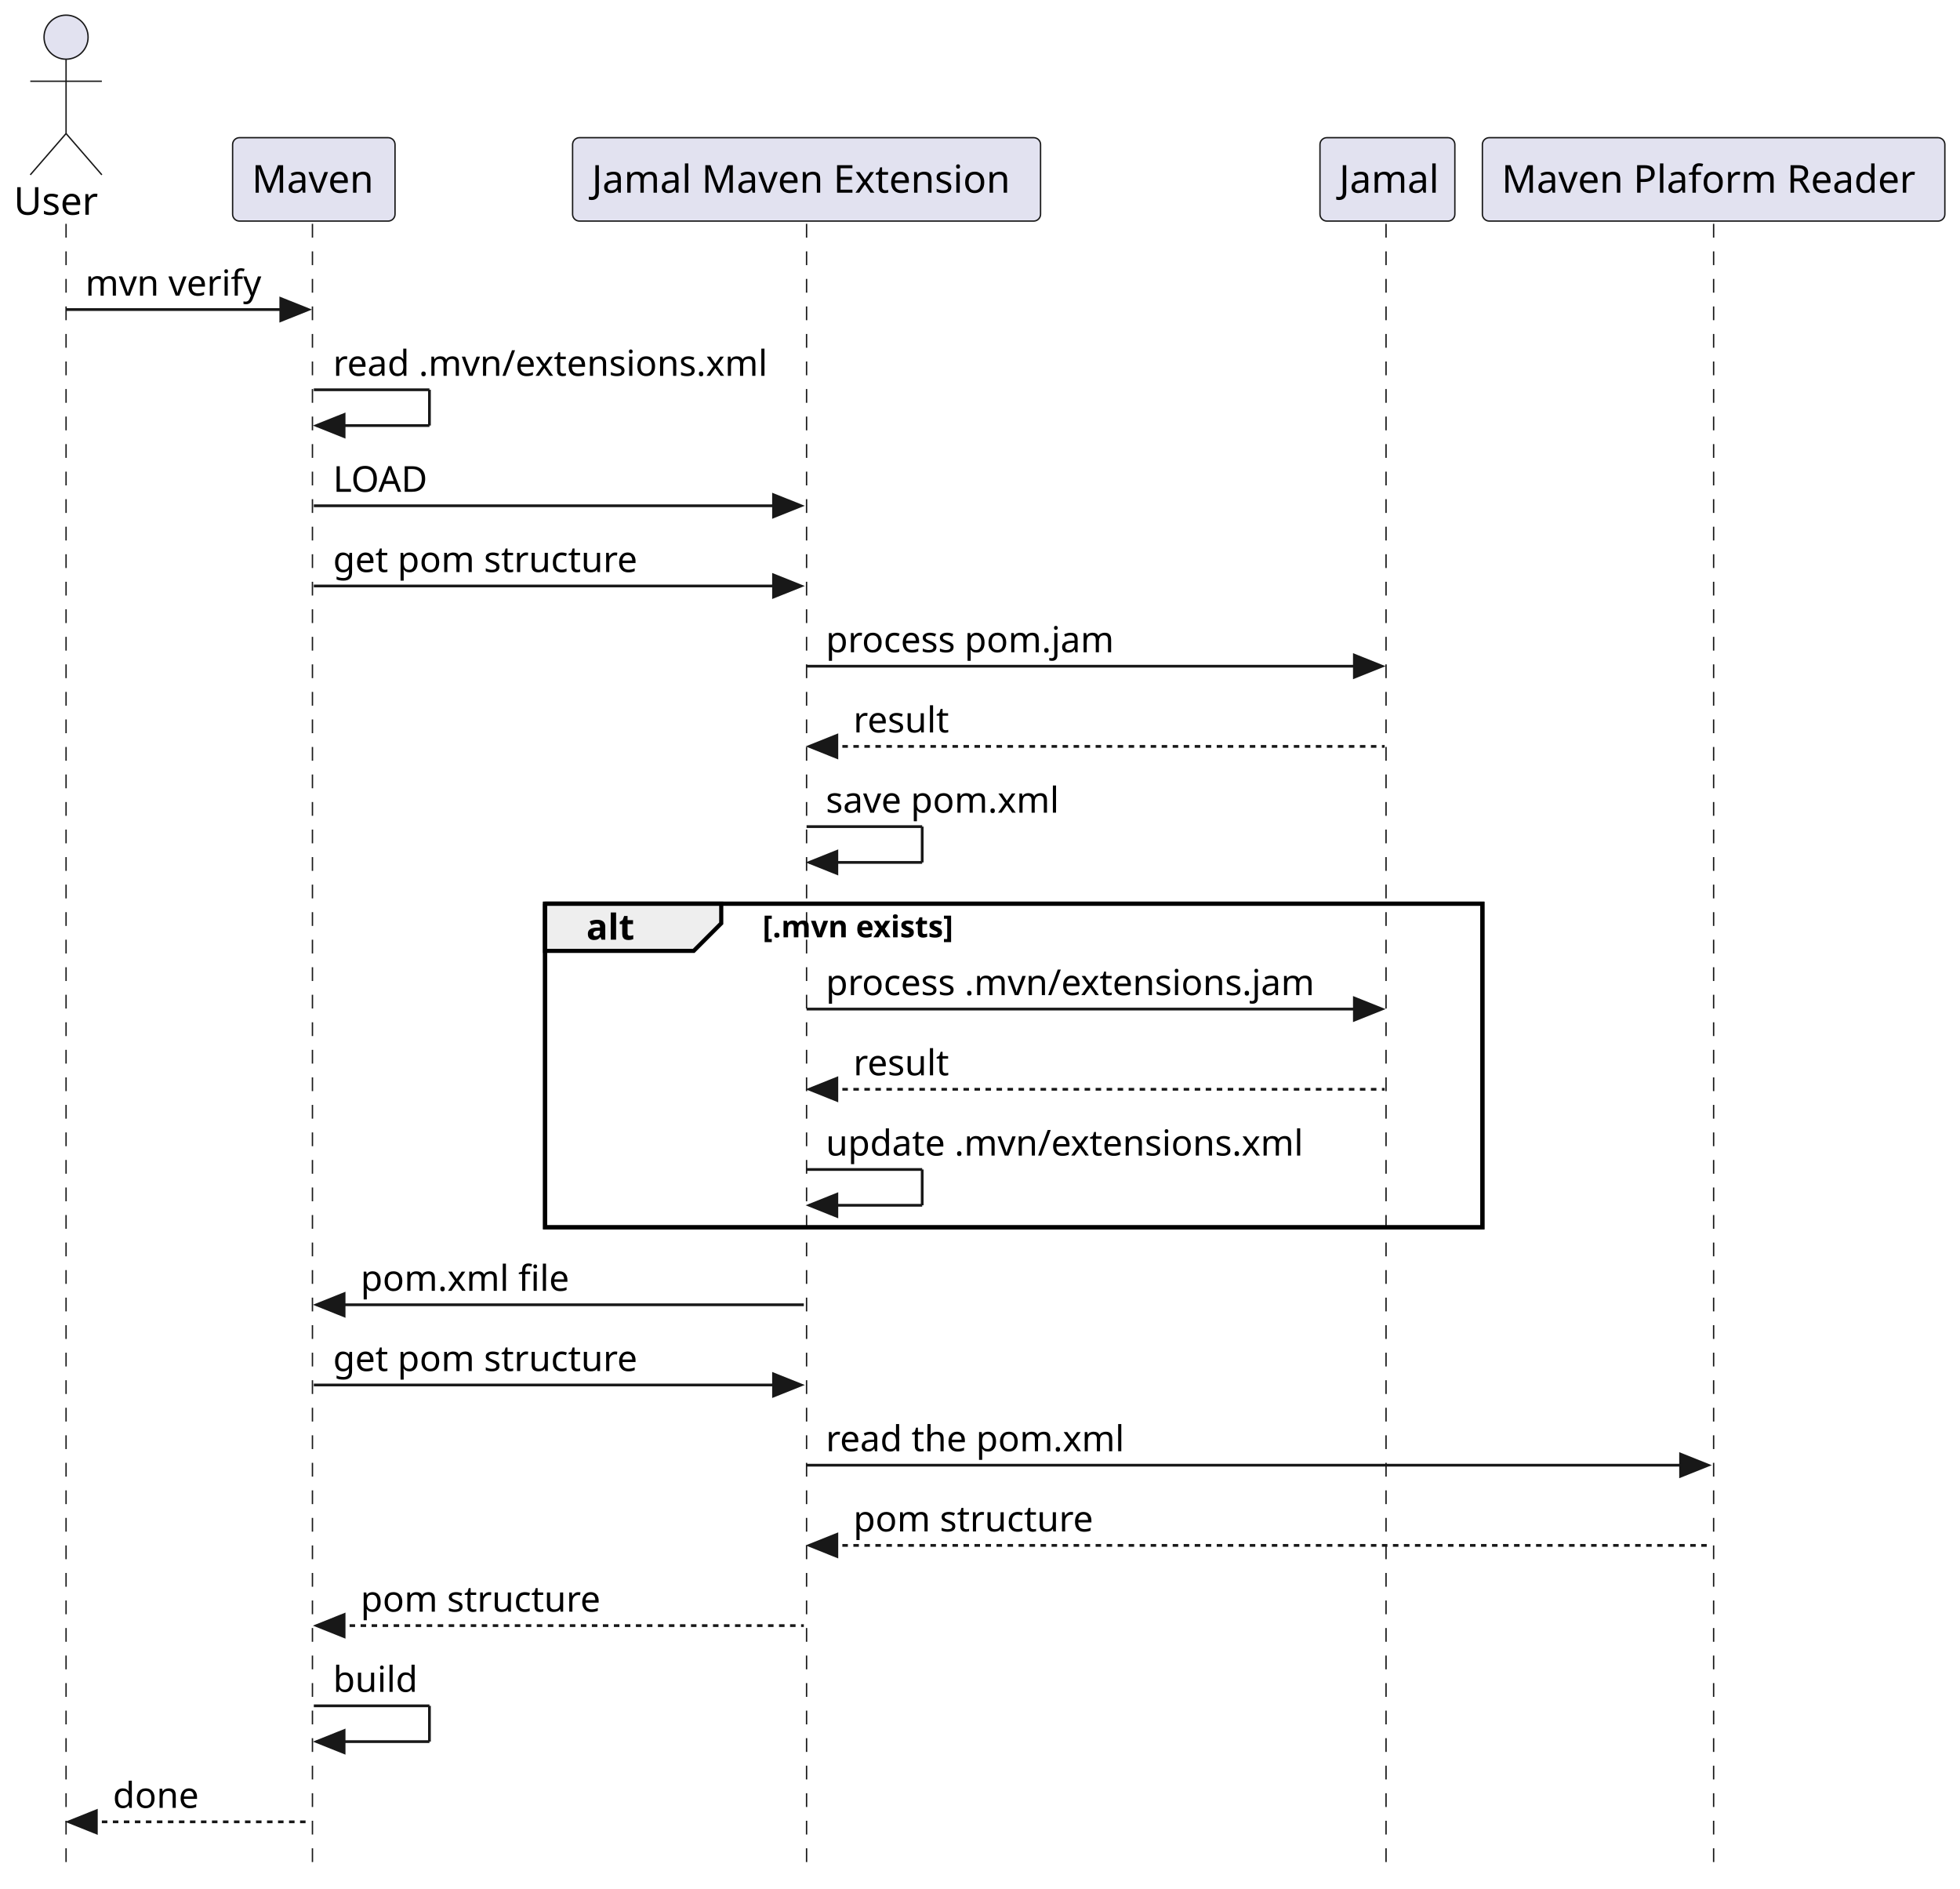
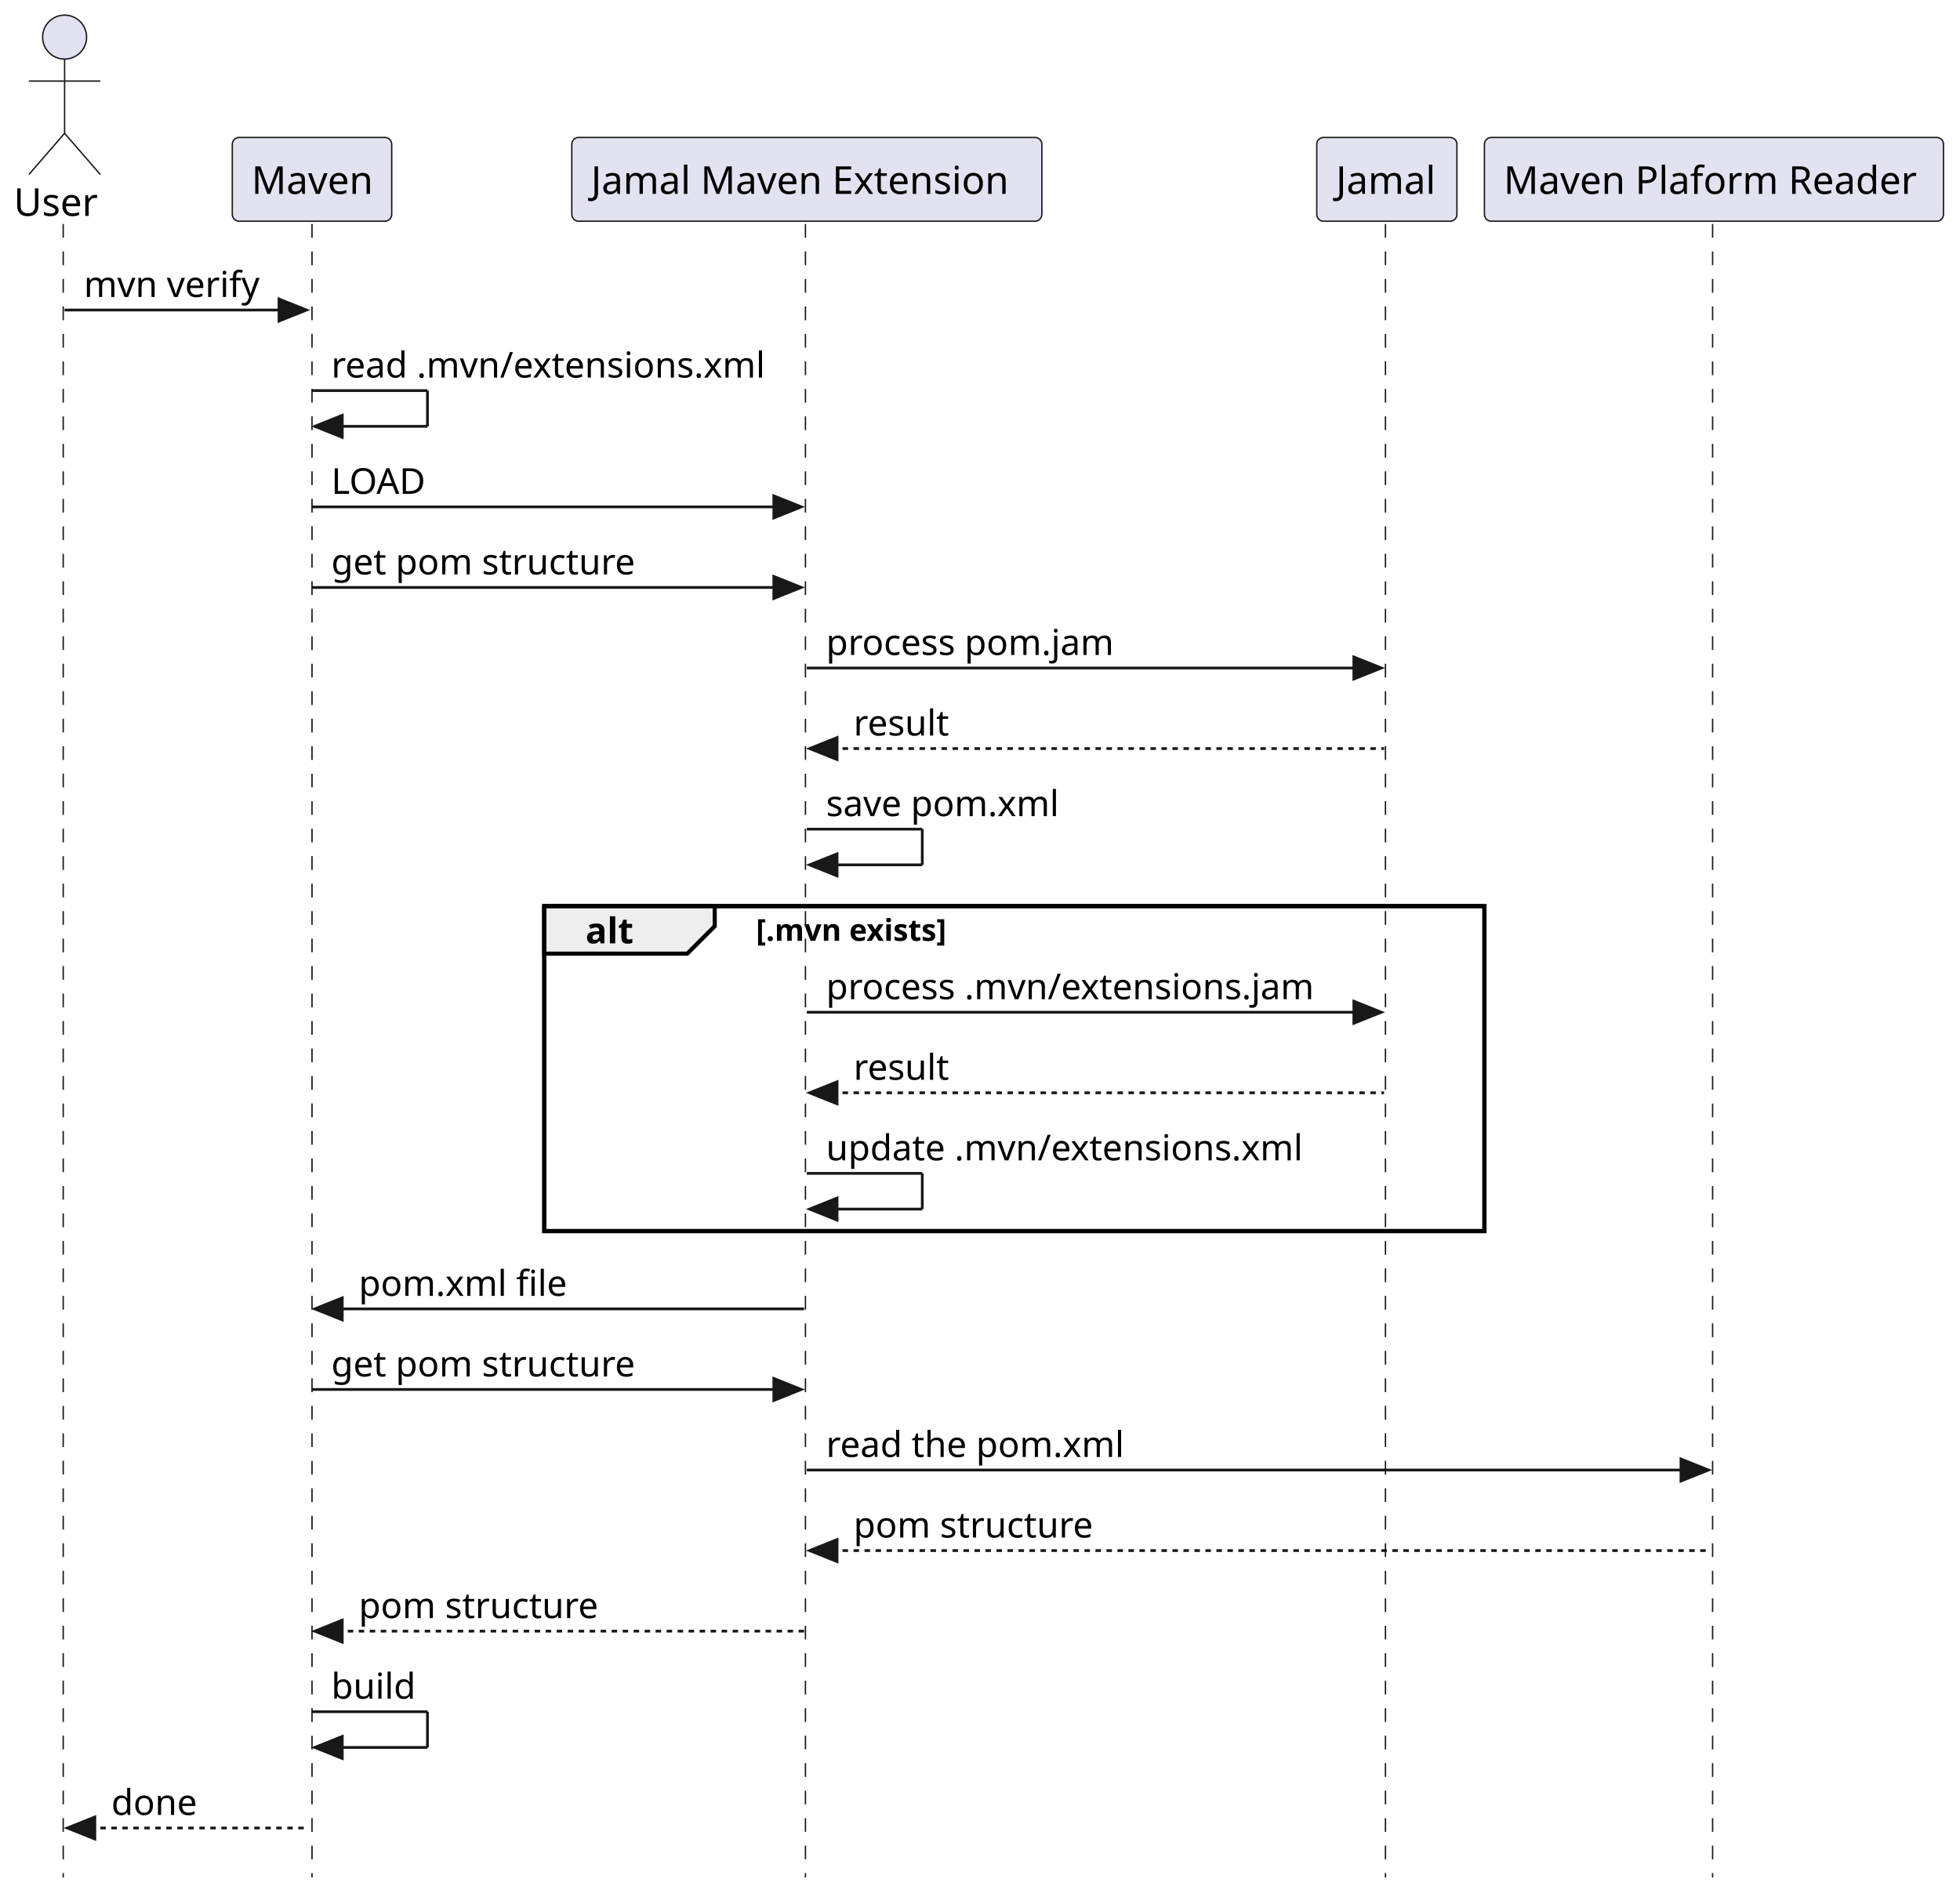
- <svg xmlns="http://www.w3.org/2000/svg" contentStyleType="text/css" height="686px" preserveAspectRatio="none" style="width:712px;height:686px;background:#FFFFFF;" version="1.1" viewBox="0 0 712 686" width="712px" zoomAndPan="magnify">
+ <svg xmlns="http://www.w3.org/2000/svg" contentStyleType="text/css" height="690px" preserveAspectRatio="none" style="width:713px;height:690px;background:#FFFFFF;" version="1.1" viewBox="0 0 713 690" width="713px" zoomAndPan="magnify">
  <defs />
  <g>
-     <rect fill="none" height="117.531" style="stroke:#000000;stroke-width:1.5;" width="340.5" x="198" y="328.227" />
-     <line style="stroke:#181818;stroke-width:0.5;stroke-dasharray:5.0,5.0;" x1="24" x2="24" y1="81.297" y2="679.688" />
-     <line style="stroke:#181818;stroke-width:0.5;stroke-dasharray:5.0,5.0;" x1="113.5" x2="113.5" y1="81.297" y2="679.688" />
-     <line style="stroke:#181818;stroke-width:0.5;stroke-dasharray:5.0,5.0;" x1="293" x2="293" y1="81.297" y2="679.688" />
-     <line style="stroke:#181818;stroke-width:0.5;stroke-dasharray:5.0,5.0;" x1="503.5" x2="503.5" y1="81.297" y2="679.688" />
-     <line style="stroke:#181818;stroke-width:0.5;stroke-dasharray:5.0,5.0;" x1="622.5" x2="622.5" y1="81.297" y2="679.688" />
-     <text fill="#000000" font-family="sans-serif" font-size="14" lengthAdjust="spacing" textLength="32" x="5" y="77.995">User</text>
-     <ellipse cx="24" cy="13.5" fill="#E2E2F0" rx="8" ry="8" style="stroke:#181818;stroke-width:0.5;" />
-     <path d="M24,21.5 L24,48.5 M11,29.5 L37,29.5 M24,48.5 L11,63.5 M24,48.5 L37,63.5 " fill="none" style="stroke:#181818;stroke-width:0.5;" />
-     <rect fill="#E2E2F0" height="30.297" rx="2.5" ry="2.5" style="stroke:#181818;stroke-width:0.5;" width="59" x="84.5" y="50" />
-     <text fill="#000000" font-family="sans-serif" font-size="14" lengthAdjust="spacing" textLength="45" x="91.5" y="69.995">Maven</text>
-     <rect fill="#E2E2F0" height="30.297" rx="2.5" ry="2.5" style="stroke:#181818;stroke-width:0.5;" width="170" x="208" y="50" />
-     <text fill="#000000" font-family="sans-serif" font-size="14" lengthAdjust="spacing" textLength="156" x="215" y="69.995">Jamal Maven Extension</text>
-     <rect fill="#E2E2F0" height="30.297" rx="2.5" ry="2.5" style="stroke:#181818;stroke-width:0.5;" width="49" x="479.5" y="50" />
-     <text fill="#000000" font-family="sans-serif" font-size="14" lengthAdjust="spacing" textLength="35" x="486.5" y="69.995">Jamal</text>
-     <rect fill="#E2E2F0" height="30.297" rx="2.5" ry="2.5" style="stroke:#181818;stroke-width:0.5;" width="168" x="538.5" y="50" />
-     <text fill="#000000" font-family="sans-serif" font-size="14" lengthAdjust="spacing" textLength="154" x="545.5" y="69.995">Maven Plaform Reader</text>
-     <polygon fill="#181818" points="102,108.43,112,112.43,102,116.43" style="stroke:#181818;stroke-width:1.0;" />
-     <line style="stroke:#181818;stroke-width:1.0;" x1="24" x2="108" y1="112.43" y2="112.43" />
-     <text fill="#000000" font-family="sans-serif" font-size="13" lengthAdjust="spacing" textLength="66" x="31" y="107.364">mvn verify</text>
-     <line style="stroke:#181818;stroke-width:1.0;" x1="114" x2="156" y1="141.562" y2="141.562" />
-     <line style="stroke:#181818;stroke-width:1.0;" x1="156" x2="156" y1="141.562" y2="154.562" />
-     <line style="stroke:#181818;stroke-width:1.0;" x1="115" x2="156" y1="154.562" y2="154.562" />
-     <polygon fill="#181818" points="125,150.562,115,154.562,125,158.562" style="stroke:#181818;stroke-width:1.0;" />
-     <text fill="#000000" font-family="sans-serif" font-size="13" lengthAdjust="spacing" textLength="165" x="121" y="136.497">read .mvn/extensions.xml</text>
-     <polygon fill="#181818" points="281,179.695,291,183.695,281,187.695" style="stroke:#181818;stroke-width:1.0;" />
-     <line style="stroke:#181818;stroke-width:1.0;" x1="114" x2="287" y1="183.695" y2="183.695" />
-     <text fill="#000000" font-family="sans-serif" font-size="13" lengthAdjust="spacing" textLength="36" x="121" y="178.629">LOAD</text>
-     <polygon fill="#181818" points="281,208.828,291,212.828,281,216.828" style="stroke:#181818;stroke-width:1.0;" />
-     <line style="stroke:#181818;stroke-width:1.0;" x1="114" x2="287" y1="212.828" y2="212.828" />
-     <text fill="#000000" font-family="sans-serif" font-size="13" lengthAdjust="spacing" textLength="116" x="121" y="207.762">get pom structure</text>
-     <polygon fill="#181818" points="492,237.961,502,241.961,492,245.961" style="stroke:#181818;stroke-width:1.0;" />
-     <line style="stroke:#181818;stroke-width:1.0;" x1="293" x2="498" y1="241.961" y2="241.961" />
-     <text fill="#000000" font-family="sans-serif" font-size="13" lengthAdjust="spacing" textLength="111" x="300" y="236.895">process pom.jam</text>
-     <polygon fill="#181818" points="304,267.094,294,271.094,304,275.094" style="stroke:#181818;stroke-width:1.0;" />
-     <line style="stroke:#181818;stroke-width:1.0;stroke-dasharray:2.0,2.0;" x1="298" x2="503" y1="271.094" y2="271.094" />
-     <text fill="#000000" font-family="sans-serif" font-size="13" lengthAdjust="spacing" textLength="36" x="310" y="266.028">result</text>
-     <line style="stroke:#181818;stroke-width:1.0;" x1="293" x2="335" y1="300.227" y2="300.227" />
-     <line style="stroke:#181818;stroke-width:1.0;" x1="335" x2="335" y1="300.227" y2="313.227" />
-     <line style="stroke:#181818;stroke-width:1.0;" x1="294" x2="335" y1="313.227" y2="313.227" />
-     <polygon fill="#181818" points="304,309.227,294,313.227,304,317.227" style="stroke:#181818;stroke-width:1.0;" />
-     <text fill="#000000" font-family="sans-serif" font-size="13" lengthAdjust="spacing" textLength="90" x="300" y="295.161">save pom.xml</text>
-     <path d="M198,328.227 L262,328.227 L262,335.359 L252,345.359 L198,345.359 L198,328.227 " fill="#EEEEEE" style="stroke:#000000;stroke-width:1.5;" />
-     <rect fill="none" height="117.531" style="stroke:#000000;stroke-width:1.5;" width="340.5" x="198" y="328.227" />
-     <text fill="#000000" font-family="sans-serif" font-size="13" font-weight="bold" lengthAdjust="spacing" textLength="19" x="213" y="341.293">alt</text>
-     <text fill="#000000" font-family="sans-serif" font-size="11" font-weight="bold" lengthAdjust="spacing" textLength="82" x="277" y="340.437">[.mvn exists]</text>
-     <polygon fill="#181818" points="492,362.492,502,366.492,492,370.492" style="stroke:#181818;stroke-width:1.0;" />
-     <line style="stroke:#181818;stroke-width:1.0;" x1="293" x2="498" y1="366.492" y2="366.492" />
-     <text fill="#000000" font-family="sans-serif" font-size="13" lengthAdjust="spacing" textLength="187" x="300" y="361.426">process .mvn/extensions.jam</text>
-     <polygon fill="#181818" points="304,391.625,294,395.625,304,399.625" style="stroke:#181818;stroke-width:1.0;" />
-     <line style="stroke:#181818;stroke-width:1.0;stroke-dasharray:2.0,2.0;" x1="298" x2="503" y1="395.625" y2="395.625" />
-     <text fill="#000000" font-family="sans-serif" font-size="13" lengthAdjust="spacing" textLength="36" x="310" y="390.559">result</text>
-     <line style="stroke:#181818;stroke-width:1.0;" x1="293" x2="335" y1="424.758" y2="424.758" />
-     <line style="stroke:#181818;stroke-width:1.0;" x1="335" x2="335" y1="424.758" y2="437.758" />
-     <line style="stroke:#181818;stroke-width:1.0;" x1="294" x2="335" y1="437.758" y2="437.758" />
-     <polygon fill="#181818" points="304,433.758,294,437.758,304,441.758" style="stroke:#181818;stroke-width:1.0;" />
-     <text fill="#000000" font-family="sans-serif" font-size="13" lengthAdjust="spacing" textLength="181" x="300" y="419.692">update .mvn/extensions.xml</text>
-     <polygon fill="#181818" points="125,469.891,115,473.891,125,477.891" style="stroke:#181818;stroke-width:1.0;" />
-     <line style="stroke:#181818;stroke-width:1.0;" x1="119" x2="292" y1="473.891" y2="473.891" />
-     <text fill="#000000" font-family="sans-serif" font-size="13" lengthAdjust="spacing" textLength="78" x="131" y="468.825">pom.xml file</text>
-     <polygon fill="#181818" points="281,499.023,291,503.023,281,507.023" style="stroke:#181818;stroke-width:1.0;" />
-     <line style="stroke:#181818;stroke-width:1.0;" x1="114" x2="287" y1="503.023" y2="503.023" />
-     <text fill="#000000" font-family="sans-serif" font-size="13" lengthAdjust="spacing" textLength="116" x="121" y="497.957">get pom structure</text>
-     <polygon fill="#181818" points="610.5,528.156,620.5,532.156,610.5,536.156" style="stroke:#181818;stroke-width:1.0;" />
-     <line style="stroke:#181818;stroke-width:1.0;" x1="293" x2="616.5" y1="532.156" y2="532.156" />
-     <text fill="#000000" font-family="sans-serif" font-size="13" lengthAdjust="spacing" textLength="114" x="300" y="527.09">read the pom.xml</text>
-     <polygon fill="#181818" points="304,557.289,294,561.289,304,565.289" style="stroke:#181818;stroke-width:1.0;" />
-     <line style="stroke:#181818;stroke-width:1.0;stroke-dasharray:2.0,2.0;" x1="298" x2="621.5" y1="561.289" y2="561.289" />
-     <text fill="#000000" font-family="sans-serif" font-size="13" lengthAdjust="spacing" textLength="91" x="310" y="556.223">pom structure</text>
-     <polygon fill="#181818" points="125,586.422,115,590.422,125,594.422" style="stroke:#181818;stroke-width:1.0;" />
-     <line style="stroke:#181818;stroke-width:1.0;stroke-dasharray:2.0,2.0;" x1="119" x2="292" y1="590.422" y2="590.422" />
-     <text fill="#000000" font-family="sans-serif" font-size="13" lengthAdjust="spacing" textLength="91" x="131" y="585.356">pom structure</text>
-     <line style="stroke:#181818;stroke-width:1.0;" x1="114" x2="156" y1="619.555" y2="619.555" />
-     <line style="stroke:#181818;stroke-width:1.0;" x1="156" x2="156" y1="619.555" y2="632.555" />
-     <line style="stroke:#181818;stroke-width:1.0;" x1="115" x2="156" y1="632.555" y2="632.555" />
-     <polygon fill="#181818" points="125,628.555,115,632.555,125,636.555" style="stroke:#181818;stroke-width:1.0;" />
-     <text fill="#000000" font-family="sans-serif" font-size="13" lengthAdjust="spacing" textLength="30" x="121" y="614.489">build</text>
-     <polygon fill="#181818" points="35,657.688,25,661.688,35,665.688" style="stroke:#181818;stroke-width:1.0;" />
-     <line style="stroke:#181818;stroke-width:1.0;stroke-dasharray:2.0,2.0;" x1="29" x2="113" y1="661.688" y2="661.688" />
-     <text fill="#000000" font-family="sans-serif" font-size="13" lengthAdjust="spacing" textLength="32" x="41" y="656.622">done</text>
+     <rect fill="none" height="118.242" style="stroke:#000000;stroke-width:1.5;" width="342" x="198" y="329.662" />
+     <line style="stroke:#181818;stroke-width:0.5;stroke-dasharray:5.0,5.0;" x1="23" x2="23" y1="81.488" y2="683.078" />
+     <line style="stroke:#181818;stroke-width:0.5;stroke-dasharray:5.0,5.0;" x1="113.5" x2="113.5" y1="81.488" y2="683.078" />
+     <line style="stroke:#181818;stroke-width:0.5;stroke-dasharray:5.0,5.0;" x1="293" x2="293" y1="81.488" y2="683.078" />
+     <line style="stroke:#181818;stroke-width:0.5;stroke-dasharray:5.0,5.0;" x1="504" x2="504" y1="81.488" y2="683.078" />
+     <line style="stroke:#181818;stroke-width:0.5;stroke-dasharray:5.0,5.0;" x1="623" x2="623" y1="81.488" y2="683.078" />
+     <text fill="#000000" font-family="sans-serif" font-size="14" lengthAdjust="spacing" textLength="31" x="5" y="78.535">User</text>
+     <ellipse cx="23.5" cy="13.5" fill="#E2E2F0" rx="8" ry="8" style="stroke:#181818;stroke-width:0.5;" />
+     <path d="M23.5,21.5 L23.5,48.5 M10.5,29.5 L36.5,29.5 M23.5,48.5 L10.5,63.5 M23.5,48.5 L36.5,63.5 " fill="none" style="stroke:#181818;stroke-width:0.5;" />
+     <rect fill="#E2E2F0" height="30.488" rx="2.5" ry="2.5" style="stroke:#181818;stroke-width:0.5;" width="58" x="84.5" y="50" />
+     <text fill="#000000" font-family="sans-serif" font-size="14" lengthAdjust="spacing" textLength="44" x="91.5" y="70.535">Maven</text>
+     <rect fill="#E2E2F0" height="30.488" rx="2.5" ry="2.5" style="stroke:#181818;stroke-width:0.5;" width="171" x="208" y="50" />
+     <text fill="#000000" font-family="sans-serif" font-size="14" lengthAdjust="spacing" textLength="157" x="215" y="70.535">Jamal Maven Extension</text>
+     <rect fill="#E2E2F0" height="30.488" rx="2.5" ry="2.5" style="stroke:#181818;stroke-width:0.5;" width="51" x="479" y="50" />
+     <text fill="#000000" font-family="sans-serif" font-size="14" lengthAdjust="spacing" textLength="37" x="486" y="70.535">Jamal</text>
+     <rect fill="#E2E2F0" height="30.488" rx="2.5" ry="2.5" style="stroke:#181818;stroke-width:0.5;" width="167" x="540" y="50" />
+     <text fill="#000000" font-family="sans-serif" font-size="14" lengthAdjust="spacing" textLength="153" x="547" y="70.535">Maven Plaform Reader</text>
+     <polygon fill="#181818" points="101.5,108.799,111.5,112.799,101.5,116.799" style="stroke:#181818;stroke-width:1.0;" />
+     <line style="stroke:#181818;stroke-width:1.0;" x1="23.5" x2="107.5" y1="112.799" y2="112.799" />
+     <text fill="#000000" font-family="sans-serif" font-size="13" lengthAdjust="spacing" textLength="66" x="30.5" y="108.057">mvn verify</text>
+     <line style="stroke:#181818;stroke-width:1.0;" x1="113.5" x2="155.5" y1="142.109" y2="142.109" />
+     <line style="stroke:#181818;stroke-width:1.0;" x1="155.5" x2="155.5" y1="142.109" y2="155.109" />
+     <line style="stroke:#181818;stroke-width:1.0;" x1="114.5" x2="155.5" y1="155.109" y2="155.109" />
+     <polygon fill="#181818" points="124.5,151.109,114.5,155.109,124.5,159.109" style="stroke:#181818;stroke-width:1.0;" />
+     <text fill="#000000" font-family="sans-serif" font-size="13" lengthAdjust="spacing" textLength="166" x="120.5" y="137.367">read .mvn/extensions.xml</text>
+     <polygon fill="#181818" points="281.5,180.42,291.5,184.42,281.5,188.42" style="stroke:#181818;stroke-width:1.0;" />
+     <line style="stroke:#181818;stroke-width:1.0;" x1="113.5" x2="287.5" y1="184.42" y2="184.42" />
+     <text fill="#000000" font-family="sans-serif" font-size="13" lengthAdjust="spacing" textLength="36" x="120.5" y="179.678">LOAD</text>
+     <polygon fill="#181818" points="281.5,209.731,291.5,213.731,281.5,217.731" style="stroke:#181818;stroke-width:1.0;" />
+     <line style="stroke:#181818;stroke-width:1.0;" x1="113.5" x2="287.5" y1="213.731" y2="213.731" />
+     <text fill="#000000" font-family="sans-serif" font-size="13" lengthAdjust="spacing" textLength="113" x="120.5" y="208.988">get pom structure</text>
+     <polygon fill="#181818" points="492.5,239.041,502.5,243.041,492.5,247.041" style="stroke:#181818;stroke-width:1.0;" />
+     <line style="stroke:#181818;stroke-width:1.0;" x1="293.5" x2="498.5" y1="243.041" y2="243.041" />
+     <text fill="#000000" font-family="sans-serif" font-size="13" lengthAdjust="spacing" textLength="108" x="300.5" y="238.299">process pom.jam</text>
+     <polygon fill="#181818" points="304.5,268.352,294.5,272.352,304.5,276.352" style="stroke:#181818;stroke-width:1.0;" />
+     <line style="stroke:#181818;stroke-width:1.0;stroke-dasharray:2.0,2.0;" x1="298.5" x2="503.5" y1="272.352" y2="272.352" />
+     <text fill="#000000" font-family="sans-serif" font-size="13" lengthAdjust="spacing" textLength="36" x="310.5" y="267.609">result</text>
+     <line style="stroke:#181818;stroke-width:1.0;" x1="293.5" x2="335.5" y1="301.662" y2="301.662" />
+     <line style="stroke:#181818;stroke-width:1.0;" x1="335.5" x2="335.5" y1="301.662" y2="314.662" />
+     <line style="stroke:#181818;stroke-width:1.0;" x1="294.5" x2="335.5" y1="314.662" y2="314.662" />
+     <polygon fill="#181818" points="304.5,310.662,294.5,314.662,304.5,318.662" style="stroke:#181818;stroke-width:1.0;" />
+     <text fill="#000000" font-family="sans-serif" font-size="13" lengthAdjust="spacing" textLength="88" x="300.5" y="296.92">save pom.xml</text>
+     <path d="M198,329.662 L260,329.662 L260,336.973 L250,346.973 L198,346.973 L198,329.662 " fill="#EEEEEE" style="stroke:#000000;stroke-width:1.5;" />
+     <rect fill="none" height="118.242" style="stroke:#000000;stroke-width:1.5;" width="342" x="198" y="329.662" />
+     <text fill="#000000" font-family="sans-serif" font-size="13" font-weight="bold" lengthAdjust="spacing" textLength="17" x="213" y="343.231">alt</text>
+     <text fill="#000000" font-family="sans-serif" font-size="11" font-weight="bold" lengthAdjust="spacing" textLength="72" x="275" y="342.297">[.mvn exists]</text>
+     <polygon fill="#181818" points="492.5,364.283,502.5,368.283,492.5,372.283" style="stroke:#181818;stroke-width:1.0;" />
+     <line style="stroke:#181818;stroke-width:1.0;" x1="293.5" x2="498.5" y1="368.283" y2="368.283" />
+     <text fill="#000000" font-family="sans-serif" font-size="13" lengthAdjust="spacing" textLength="187" x="300.5" y="363.541">process .mvn/extensions.jam</text>
+     <polygon fill="#181818" points="304.5,393.594,294.5,397.594,304.5,401.594" style="stroke:#181818;stroke-width:1.0;" />
+     <line style="stroke:#181818;stroke-width:1.0;stroke-dasharray:2.0,2.0;" x1="298.5" x2="503.5" y1="397.594" y2="397.594" />
+     <text fill="#000000" font-family="sans-serif" font-size="13" lengthAdjust="spacing" textLength="36" x="310.5" y="392.852">result</text>
+     <line style="stroke:#181818;stroke-width:1.0;" x1="293.5" x2="335.5" y1="426.904" y2="426.904" />
+     <line style="stroke:#181818;stroke-width:1.0;" x1="335.5" x2="335.5" y1="426.904" y2="439.904" />
+     <line style="stroke:#181818;stroke-width:1.0;" x1="294.5" x2="335.5" y1="439.904" y2="439.904" />
+     <polygon fill="#181818" points="304.5,435.904,294.5,439.904,304.5,443.904" style="stroke:#181818;stroke-width:1.0;" />
+     <text fill="#000000" font-family="sans-serif" font-size="13" lengthAdjust="spacing" textLength="182" x="300.5" y="422.162">update .mvn/extensions.xml</text>
+     <polygon fill="#181818" points="124.5,472.215,114.5,476.215,124.5,480.215" style="stroke:#181818;stroke-width:1.0;" />
+     <line style="stroke:#181818;stroke-width:1.0;" x1="118.5" x2="292.5" y1="476.215" y2="476.215" />
+     <text fill="#000000" font-family="sans-serif" font-size="13" lengthAdjust="spacing" textLength="80" x="130.5" y="471.473">pom.xml file</text>
+     <polygon fill="#181818" points="281.5,501.525,291.5,505.525,281.5,509.525" style="stroke:#181818;stroke-width:1.0;" />
+     <line style="stroke:#181818;stroke-width:1.0;" x1="113.5" x2="287.5" y1="505.525" y2="505.525" />
+     <text fill="#000000" font-family="sans-serif" font-size="13" lengthAdjust="spacing" textLength="113" x="120.5" y="500.783">get pom structure</text>
+     <polygon fill="#181818" points="611.5,530.836,621.5,534.836,611.5,538.836" style="stroke:#181818;stroke-width:1.0;" />
+     <line style="stroke:#181818;stroke-width:1.0;" x1="293.5" x2="617.5" y1="534.836" y2="534.836" />
+     <text fill="#000000" font-family="sans-serif" font-size="13" lengthAdjust="spacing" textLength="111" x="300.5" y="530.094">read the pom.xml</text>
+     <polygon fill="#181818" points="304.5,560.146,294.5,564.146,304.5,568.146" style="stroke:#181818;stroke-width:1.0;" />
+     <line style="stroke:#181818;stroke-width:1.0;stroke-dasharray:2.0,2.0;" x1="298.5" x2="622.5" y1="564.146" y2="564.146" />
+     <text fill="#000000" font-family="sans-serif" font-size="13" lengthAdjust="spacing" textLength="89" x="310.5" y="559.404">pom structure</text>
+     <polygon fill="#181818" points="124.5,589.457,114.5,593.457,124.5,597.457" style="stroke:#181818;stroke-width:1.0;" />
+     <line style="stroke:#181818;stroke-width:1.0;stroke-dasharray:2.0,2.0;" x1="118.5" x2="292.5" y1="593.457" y2="593.457" />
+     <text fill="#000000" font-family="sans-serif" font-size="13" lengthAdjust="spacing" textLength="89" x="130.5" y="588.715">pom structure</text>
+     <line style="stroke:#181818;stroke-width:1.0;" x1="113.5" x2="155.5" y1="622.768" y2="622.768" />
+     <line style="stroke:#181818;stroke-width:1.0;" x1="155.5" x2="155.5" y1="622.768" y2="635.768" />
+     <line style="stroke:#181818;stroke-width:1.0;" x1="114.5" x2="155.5" y1="635.768" y2="635.768" />
+     <polygon fill="#181818" points="124.5,631.768,114.5,635.768,124.5,639.768" style="stroke:#181818;stroke-width:1.0;" />
+     <text fill="#000000" font-family="sans-serif" font-size="13" lengthAdjust="spacing" textLength="32" x="120.5" y="618.025">build</text>
+     <polygon fill="#181818" points="34.5,661.078,24.5,665.078,34.5,669.078" style="stroke:#181818;stroke-width:1.0;" />
+     <line style="stroke:#181818;stroke-width:1.0;stroke-dasharray:2.0,2.0;" x1="28.5" x2="112.5" y1="665.078" y2="665.078" />
+     <text fill="#000000" font-family="sans-serif" font-size="13" lengthAdjust="spacing" textLength="31" x="40.5" y="660.336">done</text>
  </g>
</svg>
